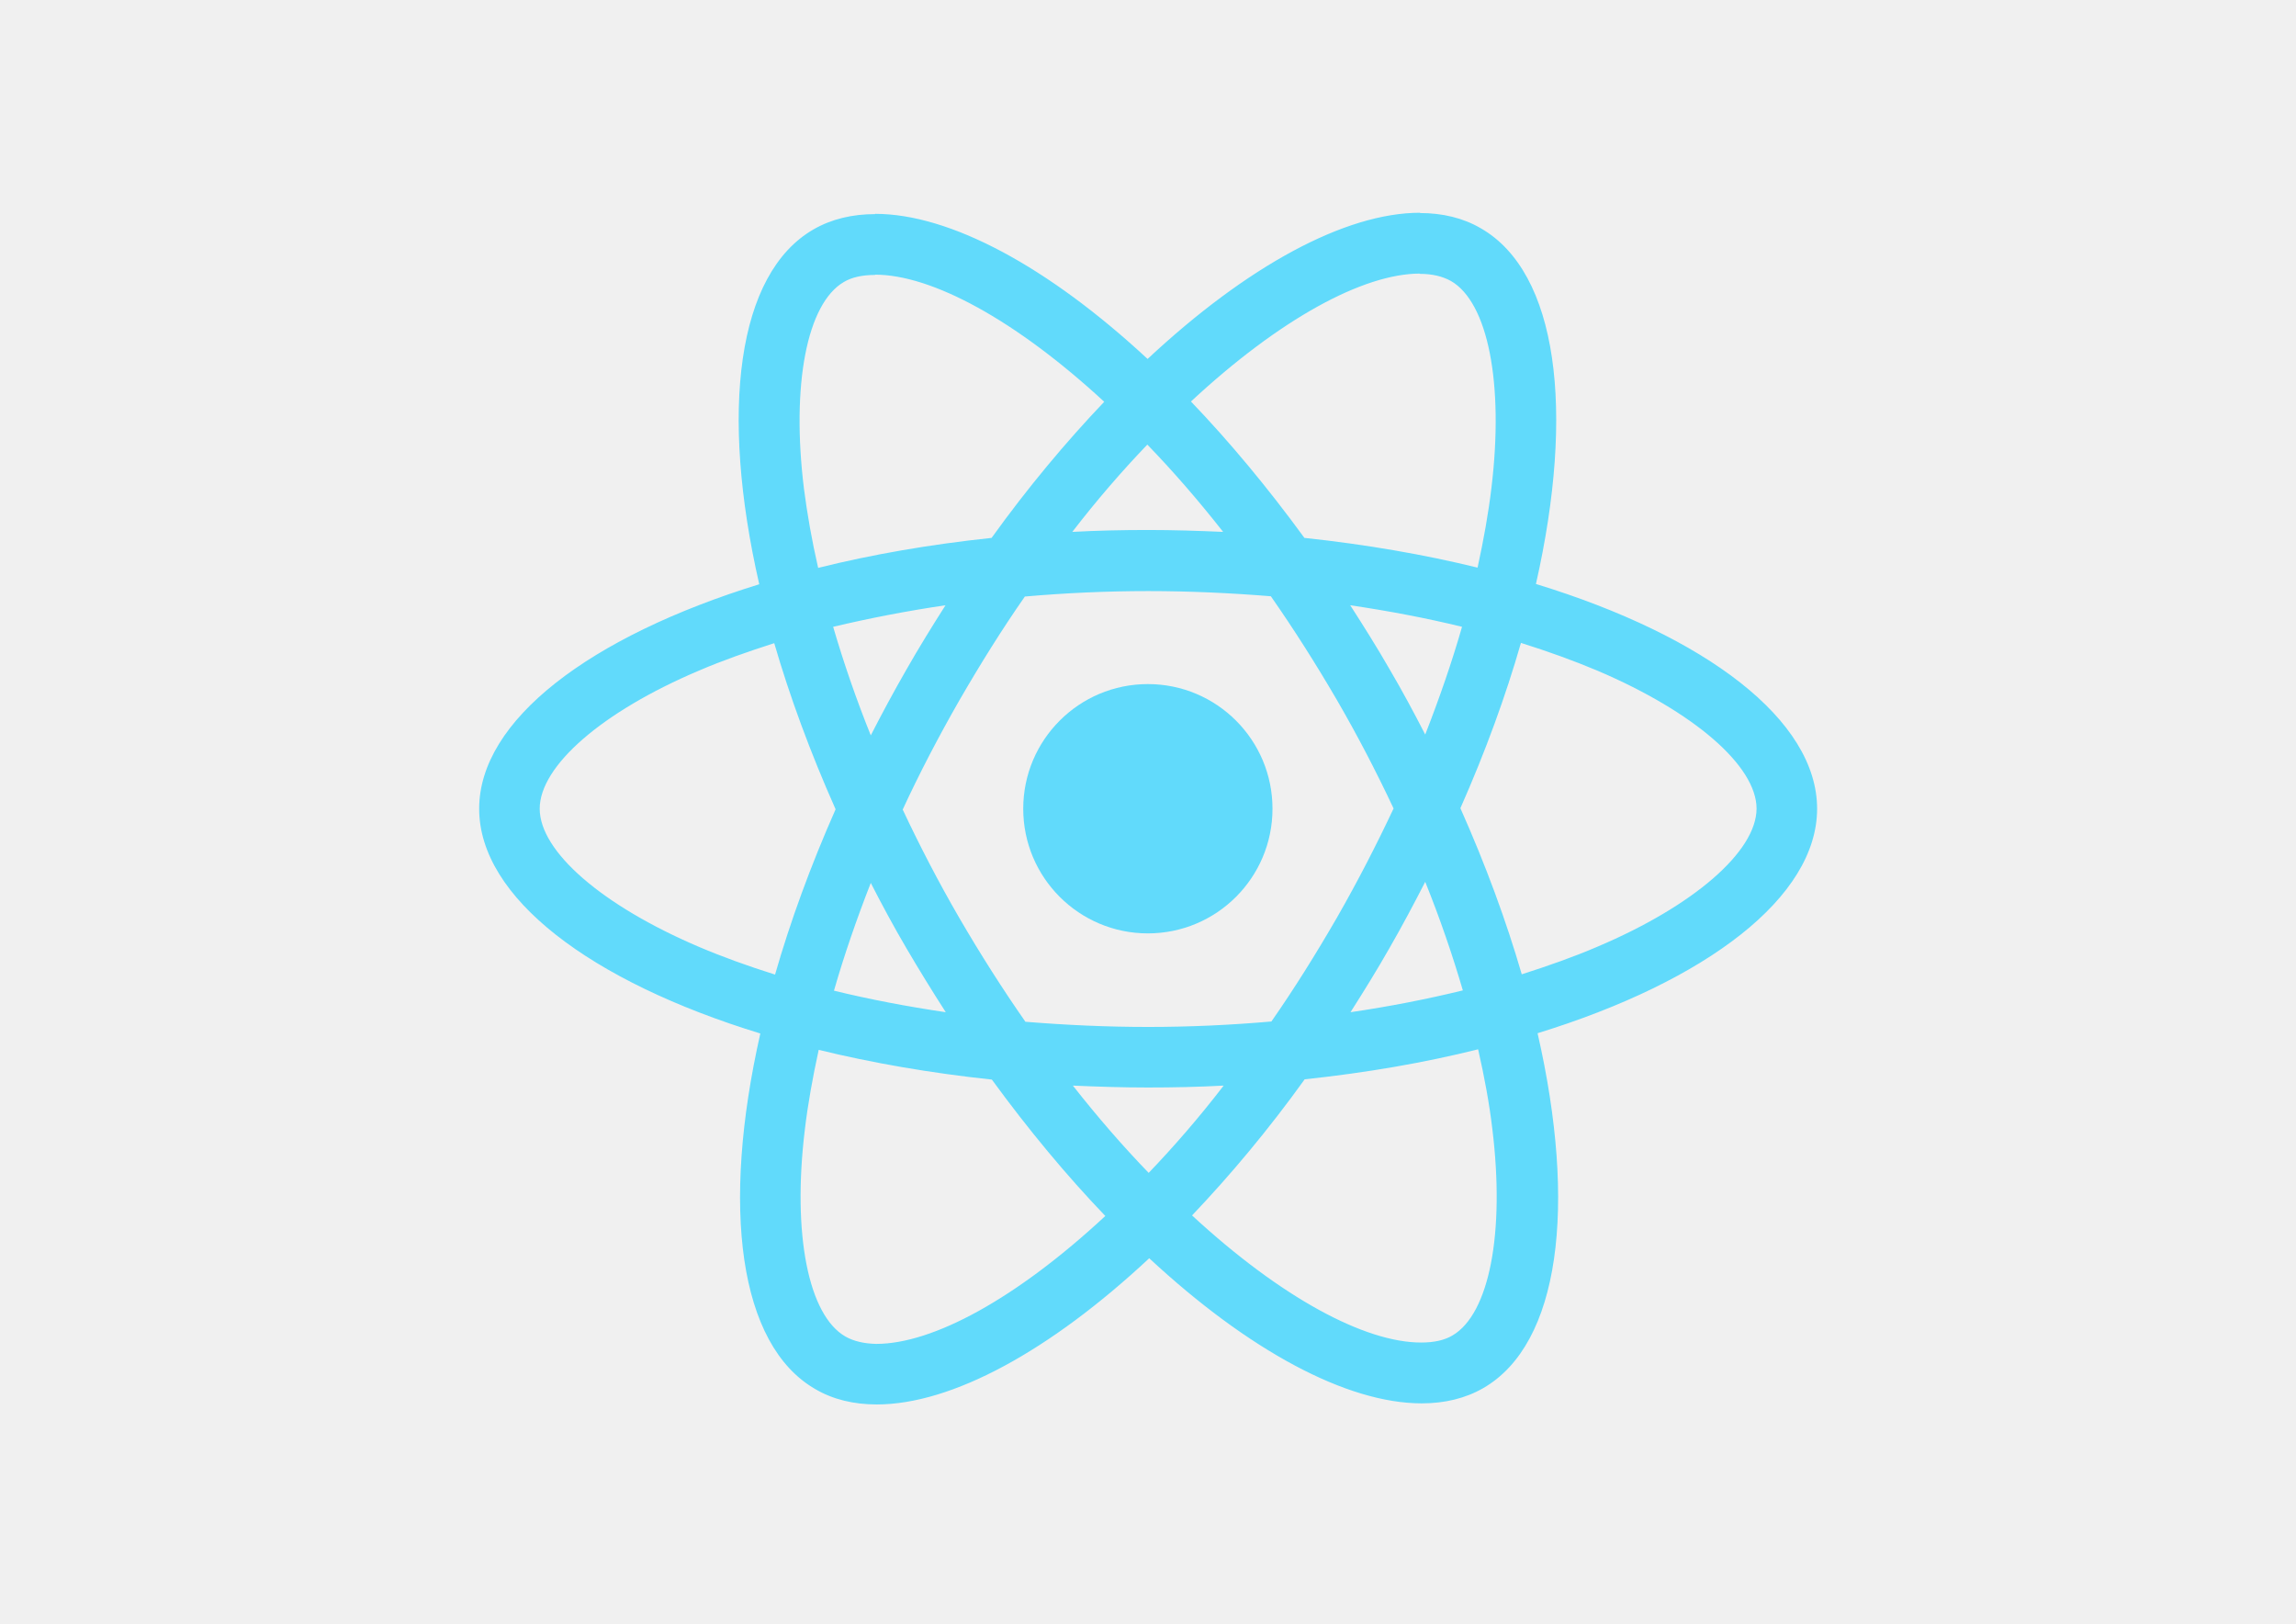
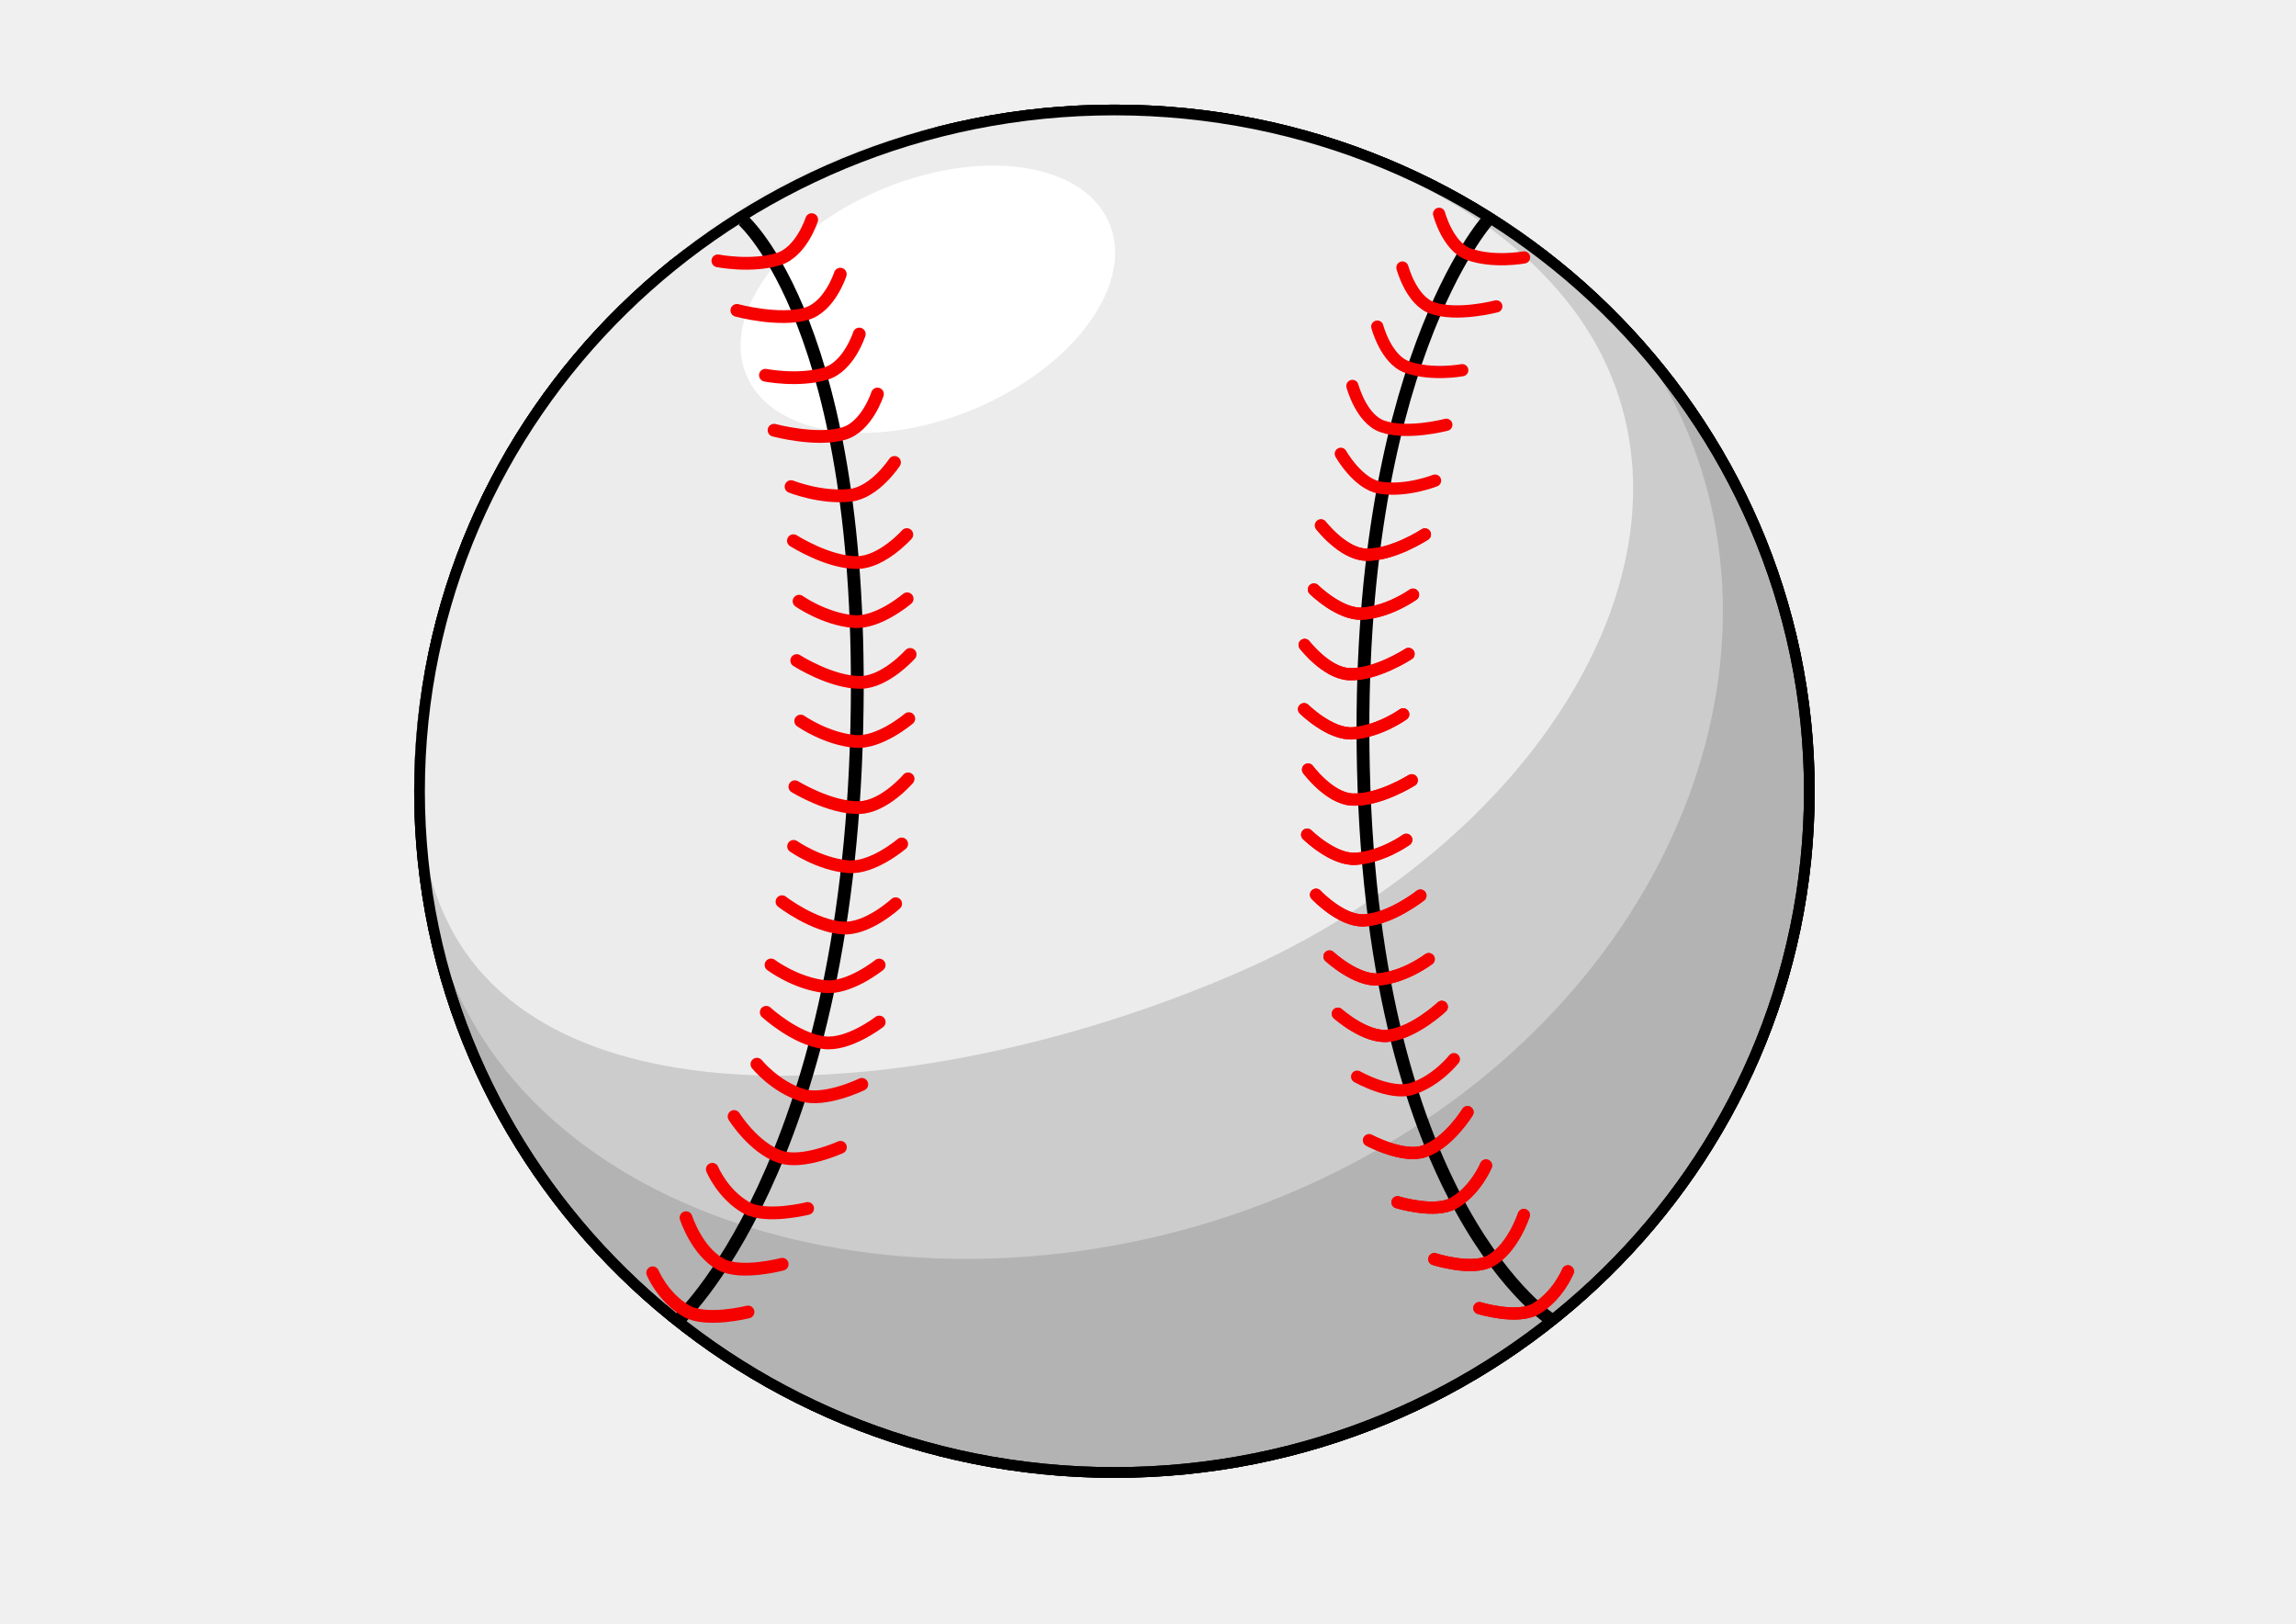
- <svg xmlns="http://www.w3.org/2000/svg" viewBox="0 0 841.9 595.3">
-   <g fill="#61DAFB">
-     <path d="M666.3 296.5c0-32.5-40.7-63.3-103.1-82.4 14.4-63.6 8-114.2-20.2-130.4-6.5-3.8-14.1-5.6-22.4-5.6v22.3c4.6 0 8.3.9 11.4 2.6 13.6 7.8 19.5 37.5 14.9 75.7-1.1 9.4-2.9 19.3-5.1 29.4-19.6-4.8-41-8.5-63.5-10.9-13.5-18.5-27.5-35.3-41.6-50 32.6-30.3 63.2-46.9 84-46.9V78c-27.5 0-63.5 19.6-99.9 53.6-36.4-33.8-72.4-53.2-99.9-53.2v22.3c20.7 0 51.4 16.5 84 46.6-14 14.7-28 31.4-41.3 49.9-22.6 2.4-44 6.1-63.6 11-2.3-10-4-19.7-5.2-29-4.7-38.2 1.1-67.9 14.6-75.8 3-1.8 6.9-2.6 11.5-2.6V78.5c-8.4 0-16 1.8-22.6 5.6-28.1 16.2-34.4 66.7-19.9 130.1-62.2 19.2-102.7 49.9-102.7 82.3 0 32.5 40.7 63.3 103.1 82.4-14.4 63.6-8 114.2 20.2 130.4 6.5 3.8 14.1 5.6 22.5 5.6 27.5 0 63.5-19.6 99.9-53.6 36.4 33.8 72.4 53.2 99.9 53.2 8.4 0 16-1.8 22.6-5.6 28.1-16.2 34.4-66.7 19.9-130.1 62-19.1 102.5-49.9 102.5-82.3zm-130.2-66.7c-3.7 12.9-8.3 26.2-13.5 39.5-4.1-8-8.4-16-13.1-24-4.6-8-9.5-15.8-14.4-23.4 14.2 2.1 27.9 4.7 41 7.9zm-45.8 106.5c-7.8 13.5-15.8 26.3-24.1 38.2-14.9 1.3-30 2-45.2 2-15.1 0-30.2-.7-45-1.9-8.3-11.9-16.4-24.6-24.2-38-7.6-13.1-14.5-26.4-20.8-39.8 6.2-13.4 13.2-26.8 20.7-39.9 7.8-13.5 15.8-26.3 24.1-38.2 14.9-1.3 30-2 45.2-2 15.1 0 30.2.7 45 1.9 8.3 11.9 16.4 24.6 24.2 38 7.6 13.1 14.5 26.4 20.8 39.8-6.3 13.4-13.2 26.8-20.7 39.9zm32.3-13c5.4 13.4 10 26.8 13.8 39.8-13.1 3.2-26.9 5.9-41.2 8 4.9-7.7 9.8-15.6 14.4-23.7 4.6-8 8.9-16.1 13-24.1zM421.2 430c-9.3-9.6-18.6-20.3-27.8-32 9 .4 18.2.7 27.5.7 9.4 0 18.7-.2 27.8-.7-9 11.7-18.3 22.4-27.5 32zm-74.4-58.9c-14.2-2.1-27.9-4.7-41-7.9 3.7-12.9 8.3-26.2 13.5-39.5 4.1 8 8.4 16 13.1 24 4.7 8 9.5 15.8 14.4 23.4zM420.7 163c9.3 9.6 18.6 20.3 27.8 32-9-.4-18.2-.7-27.5-.7-9.4 0-18.7.2-27.8.7 9-11.7 18.3-22.4 27.5-32zm-74 58.9c-4.9 7.7-9.8 15.6-14.4 23.7-4.6 8-8.9 16-13 24-5.4-13.4-10-26.8-13.8-39.8 13.1-3.1 26.9-5.8 41.2-7.9zm-90.5 125.2c-35.4-15.1-58.3-34.9-58.3-50.6 0-15.7 22.9-35.6 58.3-50.6 8.6-3.7 18-7 27.7-10.1 5.7 19.6 13.2 40 22.5 60.9-9.2 20.8-16.6 41.1-22.2 60.6-9.9-3.1-19.3-6.5-28-10.2zM310 490c-13.6-7.8-19.5-37.5-14.9-75.7 1.1-9.4 2.9-19.3 5.1-29.4 19.6 4.8 41 8.5 63.5 10.9 13.5 18.5 27.5 35.3 41.6 50-32.6 30.3-63.2 46.9-84 46.9-4.5-.1-8.3-1-11.3-2.7zm237.2-76.2c4.7 38.2-1.1 67.9-14.6 75.8-3 1.8-6.9 2.6-11.5 2.6-20.7 0-51.4-16.5-84-46.6 14-14.7 28-31.4 41.3-49.9 22.6-2.4 44-6.1 63.6-11 2.3 10.1 4.1 19.8 5.2 29.1zm38.5-66.7c-8.6 3.7-18 7-27.7 10.1-5.7-19.6-13.2-40-22.5-60.9 9.2-20.8 16.6-41.1 22.2-60.6 9.9 3.1 19.3 6.5 28.1 10.2 35.4 15.1 58.3 34.9 58.3 50.6-.1 15.7-23 35.6-58.4 50.6zM320.8 78.4z" />
-     <circle cx="420.9" cy="296.5" r="45.7" />
-     <path d="M520.5 78.1z" />
-   </g>
+ <svg xmlns="http://www.w3.org/2000/svg" viewBox="0 0 841.9 595.3" id="svg2" version="1.1">
+   <defs id="defs14">
+     <pattern y="0" x="0" height="6" width="6" patternUnits="userSpaceOnUse" id="EMFhbasepattern" />
+   </defs>
+   <ellipse style="opacity:1;fill:#ffffff;fill-opacity:1;stroke:#000000;stroke-width:3.926;stroke-linecap:round;stroke-linejoin:round;stroke-miterlimit:4;stroke-dasharray:none;stroke-dashoffset:8.2;stroke-opacity:1" id="path3396" cx="408.638" cy="290.083" rx="254.808" ry="249.764" />
+   <ellipse ry="249.764" rx="254.808" cy="290.083" cx="408.638" id="ellipse4392" style="opacity:1;fill:#b3b3b3;fill-opacity:1;stroke:#000000;stroke-width:3.926;stroke-linecap:round;stroke-linejoin:round;stroke-miterlimit:4;stroke-dasharray:none;stroke-dashoffset:8.2;stroke-opacity:1" />
+   <path transform="matrix(0.9034196,-0.4287575,0.4146015,0.9100031,0,0)" style="opacity:1;fill:#cccccc;fill-opacity:1;stroke:none;stroke-width:3.926;stroke-linecap:round;stroke-linejoin:round;stroke-miterlimit:4;stroke-dasharray:none;stroke-dashoffset:8.2;stroke-opacity:1" d="m 497.607,402.829 c 0,105.89 -100.274,195.487 -235.619,195.487 -135.345,0 -260.19,-92.274 -260.19,-198.164 0,-105.89 105.511,-214.502 240.856,-214.502 135.345,0 254.953,111.29 254.953,217.179 z" id="ellipse4382" />
+   <path id="path4395" d="M 587.511,130.556 C 626.266,208.357 561.671,309.793 453.732,356.646 345.794,403.5 203.162,416.378 164.407,338.577 125.652,260.776 192.254,107.438 300.193,60.584 408.132,13.73 548.756,52.755 587.511,130.556 Z" style="opacity:1;fill:#ececec;fill-opacity:1;stroke:none;stroke-width:3.926;stroke-linecap:round;stroke-linejoin:round;stroke-miterlimit:4;stroke-dasharray:none;stroke-dashoffset:8.2;stroke-opacity:1" />
+   <ellipse style="opacity:1;fill:#ffffff;fill-opacity:1;stroke:none;stroke-width:4.1;stroke-linecap:round;stroke-linejoin:round;stroke-miterlimit:4;stroke-dasharray:none;stroke-dashoffset:8.2;stroke-opacity:1" id="path4399" cx="281.69" cy="228.141" rx="72.128" ry="43.714" transform="matrix(0.9286966,-0.3708404,0.344638,0.9387357,0,0)" />
+   <path style="fill:none;fill-rule:evenodd;stroke:#000000;stroke-width:4.7;stroke-linecap:butt;stroke-linejoin:round;stroke-miterlimit:4;stroke-dasharray:none;stroke-opacity:1" d="m 545.473,80.719 c 0,0 -48.858,54.339 -45.546,200.571 3.672,162.111 69.509,203.023 69.509,203.023" id="path3409" />
+   <path style="fill:none;fill-rule:evenodd;stroke:#000000;stroke-width:4.7;stroke-linecap:butt;stroke-linejoin:round;stroke-miterlimit:4;stroke-dasharray:none;stroke-opacity:1" d="m 272.425,80.719 c 0,0 45.074,39.205 41.762,185.436 -3.672,162.111 -65.725,218.157 -65.725,218.157" id="path4260" />
+   <path id="path4215" d="m 280.67,137.572 c 0,0 12.099,2.392 22.119,-0.611 8.487,-2.545 12.289,-14.5 12.289,-14.5" style="fill:none;fill-rule:evenodd;stroke:#f60000;stroke-width:4.676;stroke-linecap:round;stroke-linejoin:round;stroke-miterlimit:4;stroke-dasharray:none;stroke-opacity:1" />
+   <path id="path4262" d="m 270.197,113.794 c 0,0 15.577,4.196 25.602,1.205 8.493,-2.534 12.32,-14.484 12.32,-14.484" style="fill:none;fill-rule:evenodd;stroke:#f60000;stroke-width:4.676;stroke-linecap:round;stroke-linejoin:round;stroke-miterlimit:4;stroke-dasharray:none;stroke-opacity:1" />
+   <path id="path4266" d="m 263.226,95.629 c 0,0 12.099,2.392 22.119,-0.611 8.487,-2.545 12.289,-14.5 12.289,-14.5" style="fill:none;fill-rule:evenodd;stroke:#f60000;stroke-width:4.676;stroke-linecap:round;stroke-linejoin:round;stroke-miterlimit:4;stroke-dasharray:none;stroke-opacity:1" />
+   <path style="fill:none;fill-rule:evenodd;stroke:#f60000;stroke-width:4.676;stroke-linecap:round;stroke-linejoin:round;stroke-miterlimit:4;stroke-dasharray:none;stroke-opacity:1" d="m 283.826,157.734 c 0,0 15.577,4.196 25.602,1.205 8.493,-2.534 12.32,-14.484 12.32,-14.484" id="path4268" />
+   <path id="path4270" d="m 290.064,178.402 c 0,0 11.102,4.396 21.742,3.177 9.013,-1.033 16.188,-12.041 16.188,-12.041" style="fill:none;fill-rule:evenodd;stroke:#f60000;stroke-width:4.676;stroke-linecap:round;stroke-linejoin:round;stroke-miterlimit:4;stroke-dasharray:none;stroke-opacity:1" />
+   <path id="path4272" d="m 290.932,198.231 c 0,0 12.671,8.116 23.428,8.008 9.112,-0.091 18.159,-10.256 18.159,-10.256" style="fill:none;fill-rule:evenodd;stroke:#f60000;stroke-width:4.676;stroke-linecap:round;stroke-linejoin:round;stroke-miterlimit:4;stroke-dasharray:none;stroke-opacity:1" />
+   <path style="fill:none;fill-rule:evenodd;stroke:#f60000;stroke-width:4.676;stroke-linecap:round;stroke-linejoin:round;stroke-miterlimit:4;stroke-dasharray:none;stroke-opacity:1" d="m 293,220.412 c 0,0 9.198,6.484 19.881,7.458 9.05,0.825 19.754,-8.344 19.754,-8.344" id="path4274" />
+   <path style="fill:none;fill-rule:evenodd;stroke:#f60000;stroke-width:4.676;stroke-linecap:round;stroke-linejoin:round;stroke-miterlimit:4;stroke-dasharray:none;stroke-opacity:1" d="m 292.142,242.171 c 0,0 12.671,8.116 23.428,8.008 9.112,-0.091 18.159,-10.256 18.159,-10.256" id="path4276" />
+   <path id="path4278" d="m 293.605,264.352 c 0,0 9.198,6.484 19.881,7.458 9.05,0.825 19.754,-8.344 19.754,-8.344" style="fill:none;fill-rule:evenodd;stroke:#f60000;stroke-width:4.676;stroke-linecap:round;stroke-linejoin:round;stroke-miterlimit:4;stroke-dasharray:none;stroke-opacity:1" />
+   <path id="path4280" d="m 291.467,288.424 c 0,0 12.878,7.922 23.63,7.652 9.108,-0.229 17.891,-10.529 17.891,-10.529" style="fill:none;fill-rule:evenodd;stroke:#f60000;stroke-width:4.676;stroke-linecap:round;stroke-linejoin:round;stroke-miterlimit:4;stroke-dasharray:none;stroke-opacity:1" />
+   <path style="fill:none;fill-rule:evenodd;stroke:#f60000;stroke-width:4.676;stroke-linecap:round;stroke-linejoin:round;stroke-miterlimit:4;stroke-dasharray:none;stroke-opacity:1" d="m 291,310.29 c 0,0 9.198,6.484 19.881,7.458 9.05,0.825 19.754,-8.344 19.754,-8.344" id="path4282" />
+   <path style="fill:none;fill-rule:evenodd;stroke:#f60000;stroke-width:4.676;stroke-linecap:round;stroke-linejoin:round;stroke-miterlimit:4;stroke-dasharray:none;stroke-opacity:1" d="m 286.741,330.58 c 0,0 11.627,8.988 22.35,9.652 9.084,0.562 19.329,-8.91 19.329,-8.91" id="path4284" />
+   <path id="path4286" d="m 282.72,353.771 c 0,0 8.938,6.695 19.577,7.916 9.013,1.034 20.075,-7.881 20.075,-7.881" style="fill:none;fill-rule:evenodd;stroke:#f60000;stroke-width:4.676;stroke-linecap:round;stroke-linejoin:round;stroke-miterlimit:4;stroke-dasharray:none;stroke-opacity:1" />
+   <path id="path4288" d="m 280.963,371.125 c 0,0 10.541,9.743 21.145,11.134 8.983,1.178 20.284,-7.56 20.284,-7.56" style="fill:none;fill-rule:evenodd;stroke:#f60000;stroke-width:4.676;stroke-linecap:round;stroke-linejoin:round;stroke-miterlimit:4;stroke-dasharray:none;stroke-opacity:1" />
+   <path style="fill:none;fill-rule:evenodd;stroke:#f60000;stroke-width:4.676;stroke-linecap:round;stroke-linejoin:round;stroke-miterlimit:4;stroke-dasharray:none;stroke-opacity:1" d="m 277.548,390.153 c 0,0 6.557,8.156 16.493,11.317 8.417,2.678 21.967,-3.918 21.967,-3.918" id="path4290" />
+   <path style="fill:none;fill-rule:evenodd;stroke:#f60000;stroke-width:4.676;stroke-linecap:round;stroke-linejoin:round;stroke-miterlimit:4;stroke-dasharray:none;stroke-opacity:1" d="m 269.173,409.326 c 0,0 7.083,11.435 16.913,14.787 8.327,2.839 22.088,-3.493 22.088,-3.493" id="path4292" />
+   <path id="path4294" d="m 261.19,428.683 c 0,0 3.768,9.135 12.401,14.056 7.313,4.169 22.55,0.303 22.55,0.303" style="fill:none;fill-rule:evenodd;stroke:#f60000;stroke-width:4.676;stroke-linecap:round;stroke-linejoin:round;stroke-miterlimit:4;stroke-dasharray:none;stroke-opacity:1" />
+   <path id="path4296" d="m 251.552,446.428 c 0,0 3.948,12.292 12.701,17.087 7.415,4.062 22.553,-0.025 22.553,-0.025" style="fill:none;fill-rule:evenodd;stroke:#f60000;stroke-width:4.676;stroke-linecap:round;stroke-linejoin:round;stroke-miterlimit:4;stroke-dasharray:none;stroke-opacity:1" />
+   <path style="fill:none;fill-rule:evenodd;stroke:#f60000;stroke-width:4.676;stroke-linecap:round;stroke-linejoin:round;stroke-miterlimit:4;stroke-dasharray:none;stroke-opacity:1" d="m 239.326,466.632 c 0,0 3.768,9.135 12.401,14.056 7.313,4.169 22.55,0.303 22.55,0.303" id="path4298" />
+   <path id="path4302" d="m 548.663,112.325 c 0,0 -14.406,3.802 -23.521,0.557 -7.721,-2.749 -10.902,-14.797 -10.902,-14.797" style="fill:none;fill-rule:evenodd;stroke:#f60000;stroke-width:4.48;stroke-linecap:round;stroke-linejoin:round;stroke-miterlimit:4;stroke-dasharray:none;stroke-opacity:1" />
+   <path style="fill:none;fill-rule:evenodd;stroke:#f60000;stroke-width:4.48;stroke-linecap:round;stroke-linejoin:round;stroke-miterlimit:4;stroke-dasharray:none;stroke-opacity:1" d="m 536.175,135.722 c 0,0 -11.166,2.086 -20.274,-1.172 -7.716,-2.76 -10.873,-14.812 -10.873,-14.812" id="path4304" />
+   <path id="path4306" d="m 558.84,94.372 c 0,0 -11.166,2.086 -20.274,-1.172 C 530.85,90.44 527.693,78.388 527.693,78.388" style="fill:none;fill-opacity:1;fill-rule:evenodd;stroke:#f60000;stroke-width:4.48;stroke-linecap:round;stroke-linejoin:round;stroke-miterlimit:4;stroke-dasharray:none;stroke-opacity:1" />
+   <path style="fill:none;fill-rule:evenodd;stroke:#f60000;stroke-width:4.48;stroke-linecap:round;stroke-linejoin:round;stroke-miterlimit:4;stroke-dasharray:none;stroke-opacity:1" d="m 530.332,155.738 c 0,0 -14.406,3.802 -23.521,0.557 -7.721,-2.749 -10.902,-14.797 -10.902,-14.797" id="path4308" />
+   <path id="path4310" d="m 526.204,176.198 c 0,0 -10.306,4.115 -20.033,2.626 -8.24,-1.261 -14.518,-12.451 -14.518,-12.451" style="fill:none;fill-rule:evenodd;stroke:#f60000;stroke-width:4.48;stroke-linecap:round;stroke-linejoin:round;stroke-miterlimit:4;stroke-dasharray:none;stroke-opacity:1" />
+   <path id="path4312" d="m 522.471,195.94 c 0,0 -11.848,7.795 -21.714,7.415 -8.357,-0.322 -16.376,-10.716 -16.376,-10.716" style="fill:none;fill-rule:evenodd;stroke:#f60000;stroke-width:4.48;stroke-linecap:round;stroke-linejoin:round;stroke-miterlimit:4;stroke-dasharray:none;stroke-opacity:1" />
+   <path style="fill:none;fill-rule:evenodd;stroke:#f60000;stroke-width:4.48;stroke-linecap:round;stroke-linejoin:round;stroke-miterlimit:4;stroke-dasharray:none;stroke-opacity:1" d="m 518.126,218.018 c 0,0 -8.618,6.251 -18.445,6.954 -8.325,0.595 -17.892,-8.845 -17.892,-8.845" id="path4314" />
+   <path style="fill:none;fill-rule:evenodd;stroke:#f60000;stroke-width:4.48;stroke-linecap:round;stroke-linejoin:round;stroke-miterlimit:4;stroke-dasharray:none;stroke-opacity:1" d="m 516.478,239.749 c 0,0 -11.848,7.795 -21.714,7.415 -8.357,-0.322 -16.376,-10.716 -16.376,-10.716" id="path4316" />
+   <path id="path4318" d="m 514.523,261.893 c 0,0 -8.618,6.251 -18.445,6.954 -8.325,0.595 -17.892,-8.845 -17.892,-8.845" style="fill:none;fill-rule:evenodd;stroke:#f60000;stroke-width:4.48;stroke-linecap:round;stroke-linejoin:round;stroke-miterlimit:4;stroke-dasharray:none;stroke-opacity:1" />
+   <path id="path4320" d="m 517.654,286.071 c 0,0 -12.033,7.596 -21.889,7.053 -8.35,-0.46 -16.122,-10.982 -16.122,-10.982" style="fill:none;fill-rule:evenodd;stroke:#f60000;stroke-width:4.48;stroke-linecap:round;stroke-linejoin:round;stroke-miterlimit:4;stroke-dasharray:none;stroke-opacity:1" />
+   <path style="fill:none;fill-rule:evenodd;stroke:#f60000;stroke-width:4.48;stroke-linecap:round;stroke-linejoin:round;stroke-miterlimit:4;stroke-dasharray:none;stroke-opacity:1" d="m 515.644,307.898 c 0,0 -8.618,6.251 -18.445,6.954 -8.325,0.595 -17.892,-8.845 -17.892,-8.845" id="path4322" />
+   <path style="fill:none;fill-rule:evenodd;stroke:#f60000;stroke-width:4.48;stroke-linecap:round;stroke-linejoin:round;stroke-miterlimit:4;stroke-dasharray:none;stroke-opacity:1" d="m 520.826,328.347 c 0,0 -10.914,8.694 -20.77,9.086 -8.349,0.332 -17.486,-9.4 -17.486,-9.4" id="path4324" />
+   <path id="path4326" d="m 523.874,351.641 c 0,0 -8.385,6.469 -18.179,7.42 -8.297,0.806 -18.199,-8.39 -18.199,-8.39" style="fill:none;fill-rule:evenodd;stroke:#f60000;stroke-width:4.48;stroke-linecap:round;stroke-linejoin:round;stroke-miterlimit:4;stroke-dasharray:none;stroke-opacity:1" />
+   <path id="path4328" d="m 528.677,369.141 c 0,0 -9.939,9.477 -19.706,10.598 -8.273,0.95 -18.399,-8.074 -18.399,-8.074" style="fill:none;fill-rule:evenodd;stroke:#f60000;stroke-width:4.48;stroke-linecap:round;stroke-linejoin:round;stroke-miterlimit:4;stroke-dasharray:none;stroke-opacity:1" />
+   <path style="fill:none;fill-rule:evenodd;stroke:#f60000;stroke-width:4.48;stroke-linecap:round;stroke-linejoin:round;stroke-miterlimit:4;stroke-dasharray:none;stroke-opacity:1" d="m 533.118,388.307 c 0,0 -6.24,7.99 -15.443,10.899 -7.796,2.465 -20.044,-4.474 -20.044,-4.474" id="path4330" />
+   <path style="fill:none;fill-rule:evenodd;stroke:#f60000;stroke-width:4.48;stroke-linecap:round;stroke-linejoin:round;stroke-miterlimit:4;stroke-dasharray:none;stroke-opacity:1" d="m 538.107,407.742 c 0,0 -6.814,11.256 -15.924,14.359 -7.718,2.628 -20.167,-4.053 -20.167,-4.053" id="path4332" />
+   <path id="path4334" d="m 544.896,427.303 c 0,0 -3.709,9.039 -11.764,13.743 -6.824,3.984 -20.695,-0.268 -20.695,-0.268" style="fill:none;fill-rule:evenodd;stroke:#f60000;stroke-width:4.48;stroke-linecap:round;stroke-linejoin:round;stroke-miterlimit:4;stroke-dasharray:none;stroke-opacity:1" />
+   <path id="path4336" d="m 558.752,445.445 c 0,0 -3.961,12.192 -12.123,16.766 -6.915,3.875 -20.689,-0.596 -20.689,-0.596" style="fill:none;fill-rule:evenodd;stroke:#f60000;stroke-width:4.48;stroke-linecap:round;stroke-linejoin:round;stroke-miterlimit:4;stroke-dasharray:none;stroke-opacity:1" />
+   <path style="fill:none;fill-rule:evenodd;stroke:#f60000;stroke-width:4.48;stroke-linecap:round;stroke-linejoin:round;stroke-miterlimit:4;stroke-dasharray:none;stroke-opacity:1" d="m 574.915,466.11 c 0,0 -3.709,9.039 -11.764,13.743 -6.824,3.984 -20.695,-0.268 -20.695,-0.268" id="path4338" />
+   <path style="fill:none;fill-rule:evenodd;stroke:#f60000;stroke-width:4.48;stroke-linecap:round;stroke-linejoin:round;stroke-miterlimit:4;stroke-dasharray:none;stroke-opacity:1" d="m 522.471,195.94 c 0,0 -11.848,7.795 -21.714,7.415 -8.357,-0.322 -16.376,-10.716 -16.376,-10.716" id="path4352" />
+   <path id="path4354" d="m 518.126,218.018 c 0,0 -8.618,6.251 -18.445,6.954 -8.325,0.595 -17.892,-8.845 -17.892,-8.845" style="fill:none;fill-rule:evenodd;stroke:#f60000;stroke-width:4.48;stroke-linecap:round;stroke-linejoin:round;stroke-miterlimit:4;stroke-dasharray:none;stroke-opacity:1" />
+   <path id="path4356" d="m 516.478,239.749 c 0,0 -11.848,7.795 -21.714,7.415 -8.357,-0.322 -16.376,-10.716 -16.376,-10.716" style="fill:none;fill-rule:evenodd;stroke:#f60000;stroke-width:4.48;stroke-linecap:round;stroke-linejoin:round;stroke-miterlimit:4;stroke-dasharray:none;stroke-opacity:1" />
+   <path style="fill:none;fill-rule:evenodd;stroke:#f60000;stroke-width:4.48;stroke-linecap:round;stroke-linejoin:round;stroke-miterlimit:4;stroke-dasharray:none;stroke-opacity:1" d="m 514.523,261.893 c 0,0 -8.618,6.251 -18.445,6.954 -8.325,0.595 -17.892,-8.845 -17.892,-8.845" id="path4358" />
+   <path style="fill:none;fill-rule:evenodd;stroke:#f60000;stroke-width:4.48;stroke-linecap:round;stroke-linejoin:round;stroke-miterlimit:4;stroke-dasharray:none;stroke-opacity:1" d="m 517.654,286.071 c 0,0 -12.033,7.596 -21.889,7.053 -8.35,-0.46 -16.122,-10.982 -16.122,-10.982" id="path4360" />
+   <path id="path4362" d="m 515.644,307.898 c 0,0 -8.618,6.251 -18.445,6.954 -8.325,0.595 -17.892,-8.845 -17.892,-8.845" style="fill:none;fill-rule:evenodd;stroke:#f60000;stroke-width:4.48;stroke-linecap:round;stroke-linejoin:round;stroke-miterlimit:4;stroke-dasharray:none;stroke-opacity:1" />
+   <path id="path4364" d="m 520.826,328.347 c 0,0 -10.914,8.694 -20.77,9.086 -8.349,0.332 -17.486,-9.4 -17.486,-9.4" style="fill:none;fill-rule:evenodd;stroke:#f60000;stroke-width:4.48;stroke-linecap:round;stroke-linejoin:round;stroke-miterlimit:4;stroke-dasharray:none;stroke-opacity:1" />
+   <path style="fill:none;fill-rule:evenodd;stroke:#f60000;stroke-width:4.48;stroke-linecap:round;stroke-linejoin:round;stroke-miterlimit:4;stroke-dasharray:none;stroke-opacity:1" d="m 523.874,351.641 c 0,0 -8.385,6.469 -18.179,7.42 -8.297,0.806 -18.199,-8.39 -18.199,-8.39" id="path4366" />
+   <path style="fill:none;fill-rule:evenodd;stroke:#f60000;stroke-width:4.48;stroke-linecap:round;stroke-linejoin:round;stroke-miterlimit:4;stroke-dasharray:none;stroke-opacity:1" d="m 528.677,369.141 c 0,0 -9.939,9.477 -19.706,10.598 -8.273,0.95 -18.399,-8.074 -18.399,-8.074" id="path4368" />
+   <path id="path4372" d="m 538.107,407.742 c 0,0 -6.814,11.256 -15.924,14.359 -7.718,2.628 -20.167,-4.053 -20.167,-4.053" style="fill:none;fill-rule:evenodd;stroke:#f60000;stroke-width:4.48;stroke-linecap:round;stroke-linejoin:round;stroke-miterlimit:4;stroke-dasharray:none;stroke-opacity:1" />
+   <path style="fill:none;fill-rule:evenodd;stroke:#f60000;stroke-width:4.48;stroke-linecap:round;stroke-linejoin:round;stroke-miterlimit:4;stroke-dasharray:none;stroke-opacity:1" d="m 544.896,427.303 c 0,0 -3.709,9.039 -11.764,13.743 -6.824,3.984 -20.695,-0.268 -20.695,-0.268" id="path4374" />
+   <path style="fill:none;fill-rule:evenodd;stroke:#f60000;stroke-width:4.48;stroke-linecap:round;stroke-linejoin:round;stroke-miterlimit:4;stroke-dasharray:none;stroke-opacity:1" d="m 558.752,445.445 c 0,0 -3.961,12.192 -12.123,16.766 -6.915,3.875 -20.689,-0.596 -20.689,-0.596" id="path4376" />
+   <path id="path4378" d="m 574.915,466.11 c 0,0 -3.709,9.039 -11.764,13.743 -6.824,3.984 -20.695,-0.268 -20.695,-0.268" style="fill:none;fill-rule:evenodd;stroke:#f60000;stroke-width:4.48;stroke-linecap:round;stroke-linejoin:round;stroke-miterlimit:4;stroke-dasharray:none;stroke-opacity:1" />
+   <ellipse style="opacity:1;fill:none;fill-opacity:1;stroke:#000000;stroke-width:3.926;stroke-linecap:round;stroke-linejoin:round;stroke-miterlimit:4;stroke-dasharray:none;stroke-dashoffset:8.2;stroke-opacity:1" id="ellipse4397" cx="408.638" cy="290.083" rx="254.808" ry="249.764" />
+   <g id="g4439" transform="matrix(1.117608,0,0,1.027733,-758.5531,-16.82425)" />
</svg>
